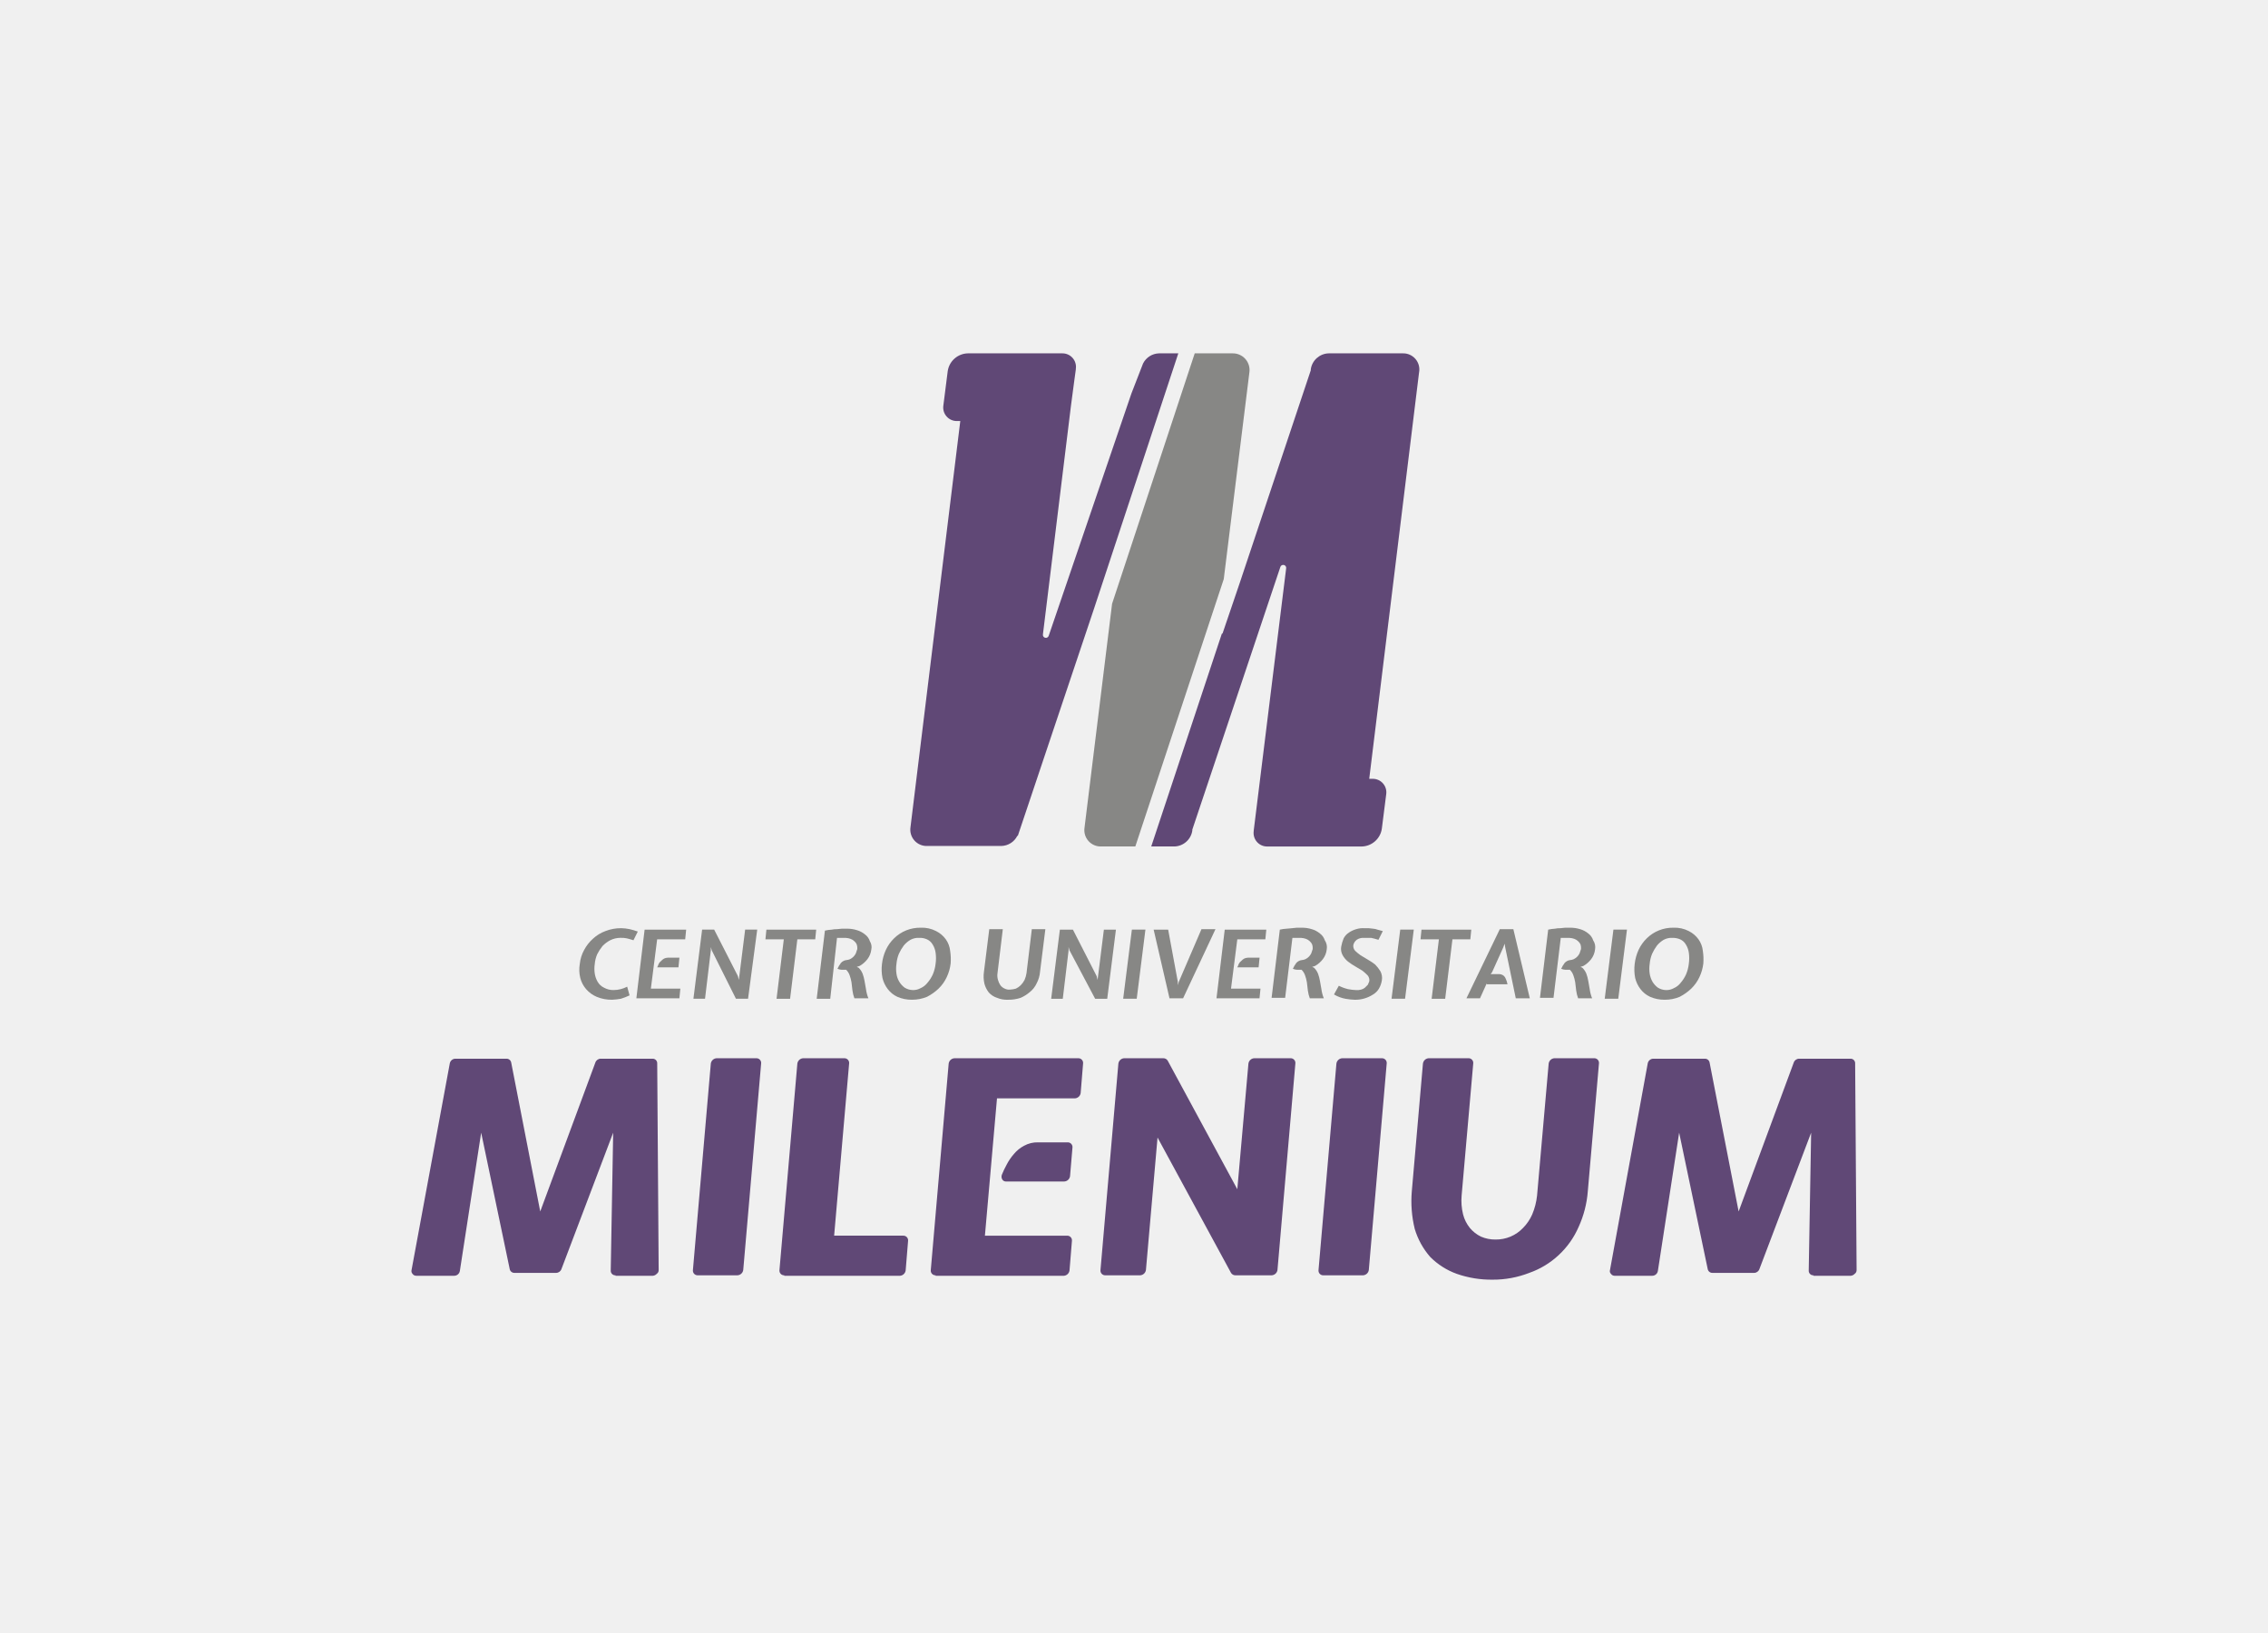
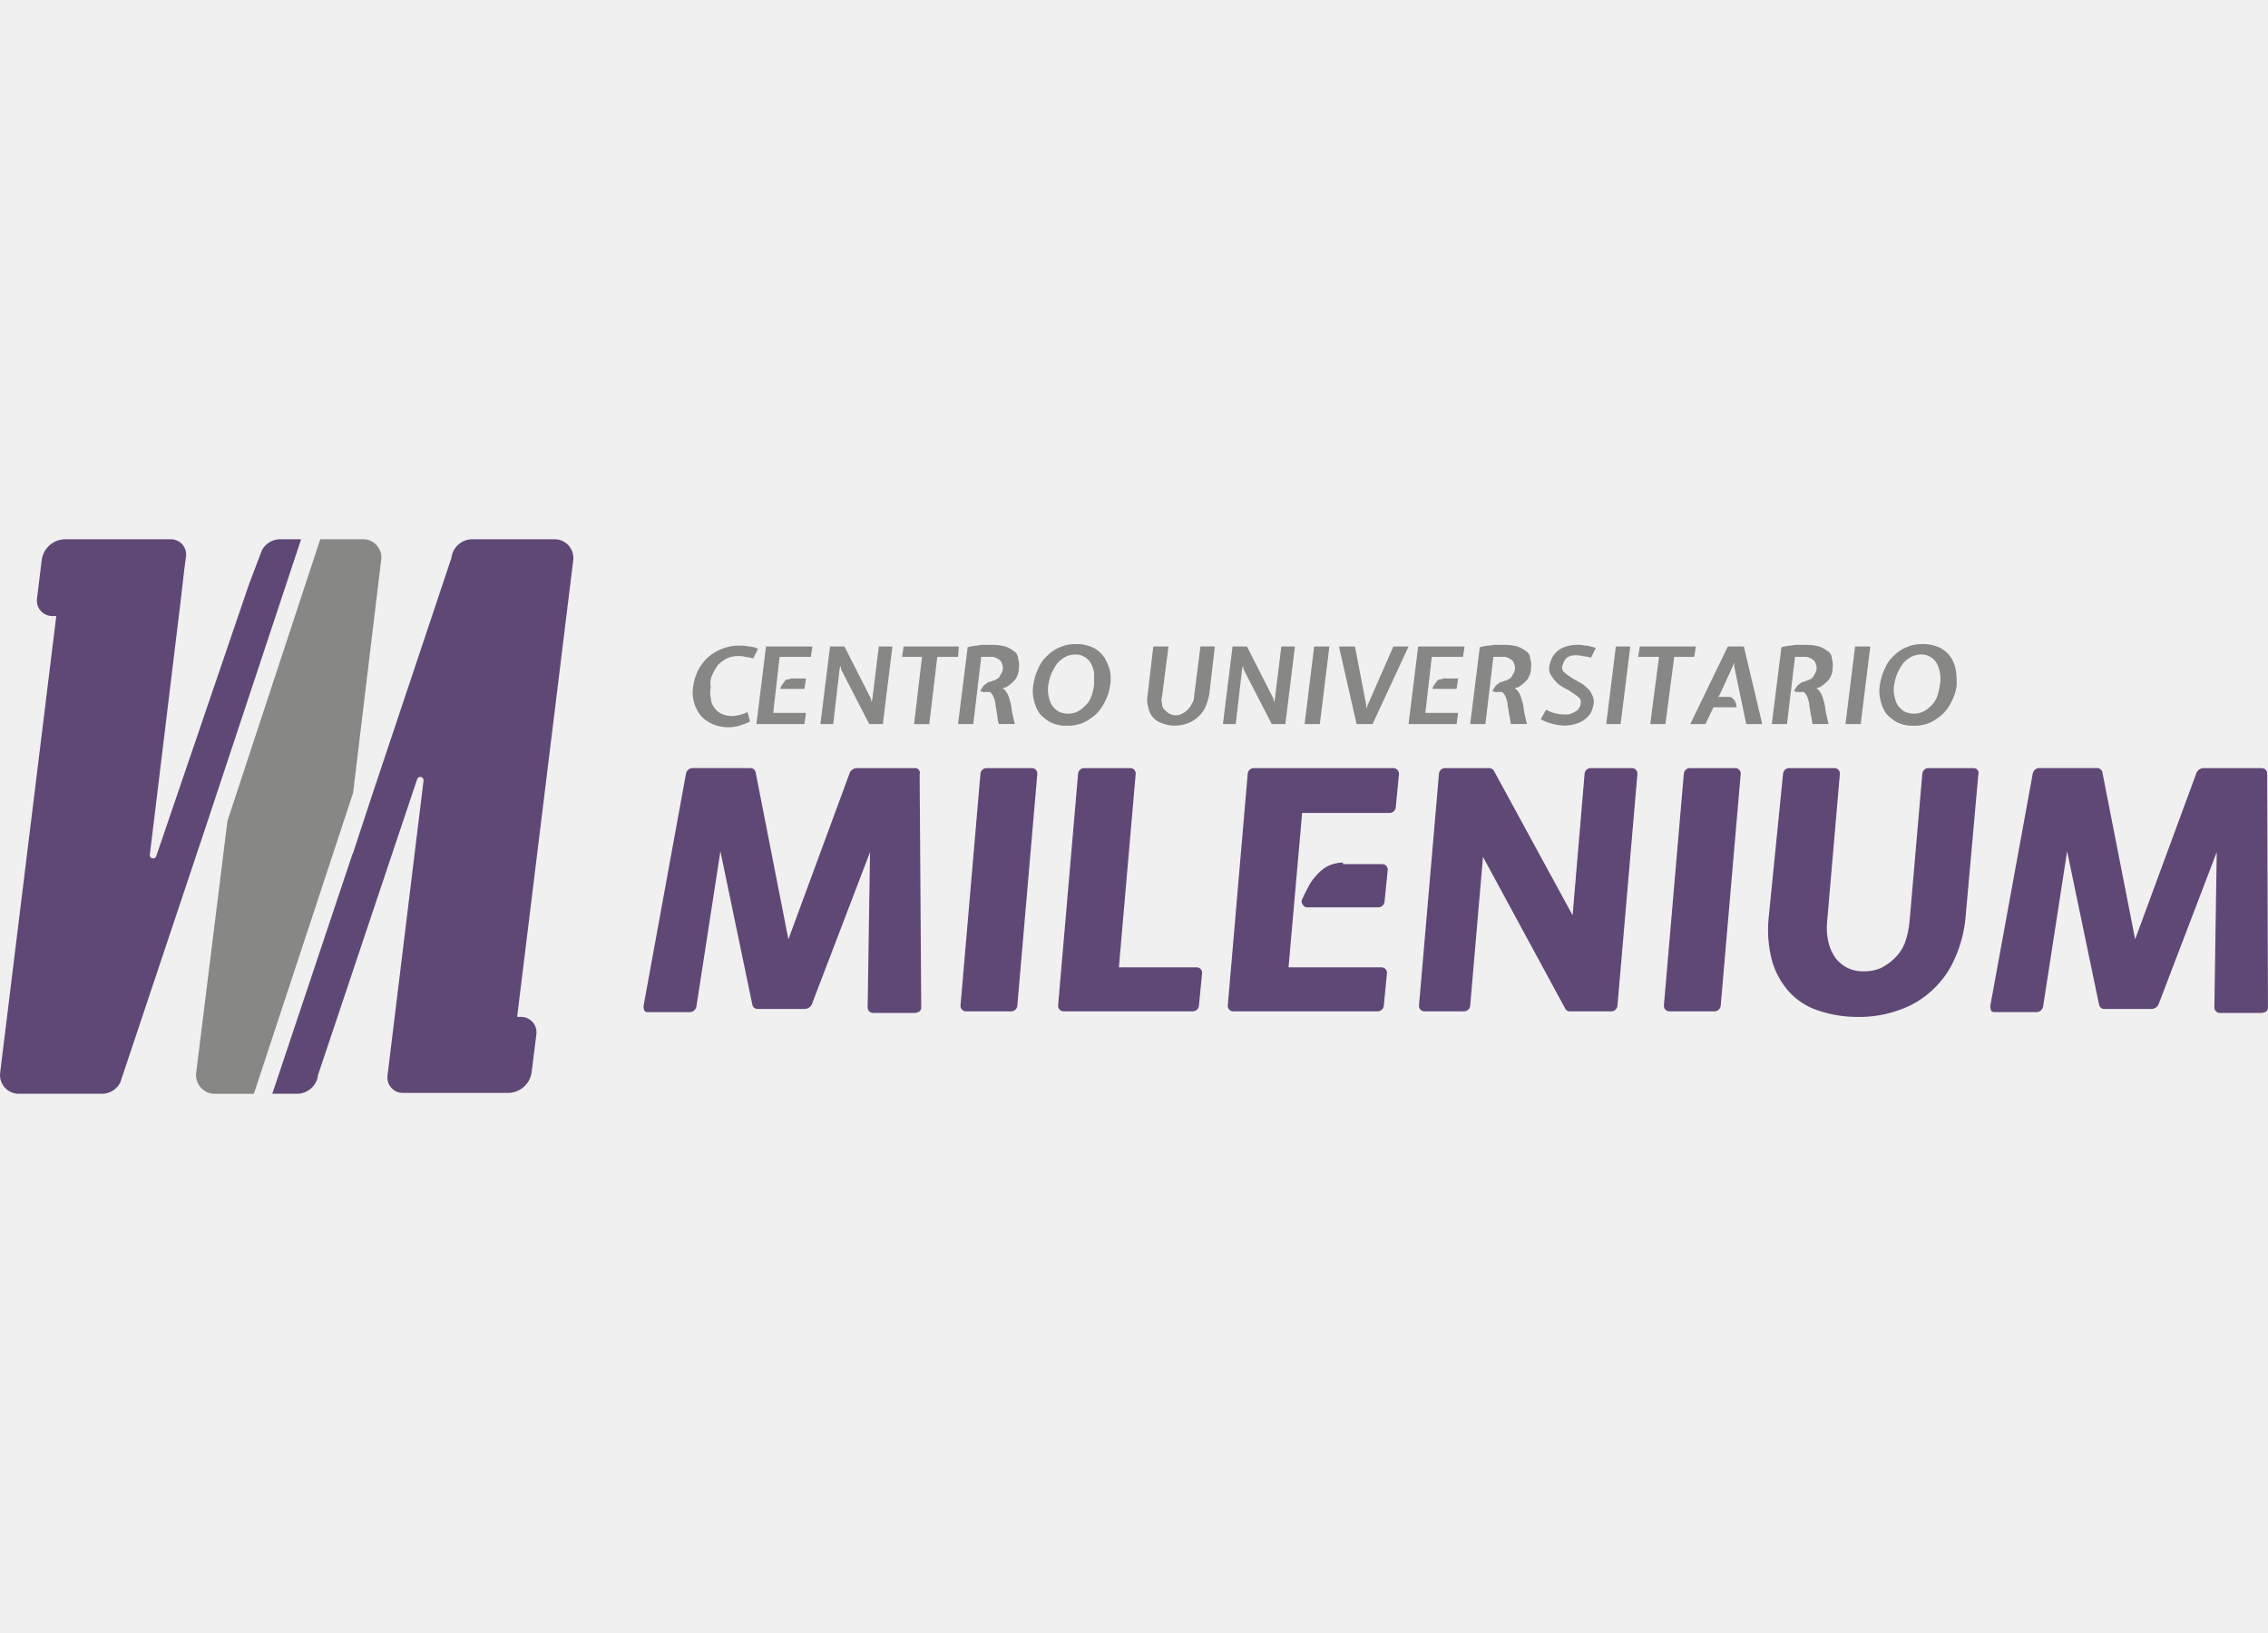
<svg xmlns="http://www.w3.org/2000/svg" width="250" height="180" viewBox="0 0 250 180">
  <defs>
    <clipPath id="clip-path">
-       <rect id="Rectángulo_68" data-name="Rectángulo 68" width="250" height="180" transform="translate(1952 3648)" fill="#fff" />
+       <rect id="Rectángulo_68" data-name="Rectángulo 68" width="250" height="180" transform="translate(-8292 -1029)" fill="#fff" />
    </clipPath>
  </defs>
-   <g id="logo-unimilenium" transform="translate(-1952 -3648)" clip-path="url(#clip-path)">
-     <g id="_01" data-name="01" transform="translate(1996.99 3686.949)">
-       <g id="Grupo_7" data-name="Grupo 7" transform="translate(0.36 77.693)">
-         <path id="Trazado_1530" data-name="Trazado 1530" d="M22.864,166.322a.5.5,0,0,1-.533-.533L22.6,150.6l-5.7,15.028a.622.622,0,0,1-.586.426H11.727a.519.519,0,0,1-.533-.426L8.05,150.6,5.7,165.84a.633.633,0,0,1-.64.533H.909a.485.485,0,0,1-.426-.213.442.442,0,0,1-.106-.426l4.21-22.755a.633.633,0,0,1,.64-.533h5.6a.519.519,0,0,1,.533.426l3.2,16.414,6.075-16.414a.622.622,0,0,1,.586-.426h5.7a.5.5,0,0,1,.533.533l.16,22.755a.485.485,0,0,1-.213.426.658.658,0,0,1-.426.213H22.862Z" transform="translate(-0.36 -142.391)" fill="#604876" />
-         <path id="Trazado_1531" data-name="Trazado 1531" d="M57.743,166.279a.518.518,0,0,1-.533-.586l1.972-22.755a.684.684,0,0,1,.643-.586h4.37a.518.518,0,0,1,.533.586l-1.972,22.755a.684.684,0,0,1-.64.586Z" transform="translate(-26.179 -142.348)" fill="#604876" />
-         <path id="Trazado_1532" data-name="Trazado 1532" d="M75.219,166.279a.518.518,0,0,1-.533-.586l1.972-22.755a.684.684,0,0,1,.643-.586h4.53a.518.518,0,0,1,.533.586l-1.652,18.971h7.617a.518.518,0,0,1,.533.586l-.266,3.251a.684.684,0,0,1-.64.586H75.219Z" transform="translate(-34.116 -142.348)" fill="#604876" />
-         <path id="Trazado_1533" data-name="Trazado 1533" d="M105.779,166.279a.518.518,0,0,1-.533-.586l1.972-22.755a.684.684,0,0,1,.643-.586H121.5a.518.518,0,0,1,.533.586l-.266,3.251a.684.684,0,0,1-.64.586h-8.583l-1.332,15.135h9.059a.518.518,0,0,1,.533.586l-.266,3.251a.684.684,0,0,1-.64.586H105.779Zm7.78-10.339a.477.477,0,0,1-.426-.213.611.611,0,0,1-.053-.533,10.648,10.648,0,0,1,.533-1.12,5.705,5.705,0,0,1,.8-1.172,3.648,3.648,0,0,1,1.12-.906,3.019,3.019,0,0,1,1.545-.373h3.251a.518.518,0,0,1,.533.586l-.266,3.144a.684.684,0,0,1-.64.586Z" transform="translate(-47.996 -142.348)" fill="#604876" />
-         <path id="Trazado_1534" data-name="Trazado 1534" d="M154.387,166.279a.56.56,0,0,1-.48-.266l-8.1-14.921-1.279,14.6a.684.684,0,0,1-.64.586h-3.837a.518.518,0,0,1-.533-.586l1.972-22.755a.684.684,0,0,1,.64-.586h4.316a.56.56,0,0,1,.48.266l7.674,14.175,1.226-13.855a.684.684,0,0,1,.64-.586h4a.518.518,0,0,1,.533.586l-1.972,22.755a.684.684,0,0,1-.64.586Z" transform="translate(-63.562 -142.348)" fill="#604876" />
-         <path id="Trazado_1535" data-name="Trazado 1535" d="M184.083,166.279a.518.518,0,0,1-.533-.586l1.972-22.755a.684.684,0,0,1,.64-.586h4.37a.518.518,0,0,1,.533.586l-1.972,22.755a.684.684,0,0,1-.64.586Z" transform="translate(-83.56 -142.348)" fill="#604876" />
-         <path id="Trazado_1536" data-name="Trazado 1536" d="M211.259,166.757a11.551,11.551,0,0,1-3.944-.641,7.9,7.9,0,0,1-2.931-1.866,8.283,8.283,0,0,1-1.705-3.091,12.809,12.809,0,0,1-.32-4.156l1.226-14.069a.684.684,0,0,1,.64-.586h4.37a.518.518,0,0,1,.533.586l-1.279,14.549a6.341,6.341,0,0,0,.16,2.079,3.926,3.926,0,0,0,.747,1.493,3.64,3.64,0,0,0,1.226.959,3.893,3.893,0,0,0,1.6.32,4.151,4.151,0,0,0,1.652-.32,4.056,4.056,0,0,0,1.385-.959,4.921,4.921,0,0,0,1.013-1.493,7.4,7.4,0,0,0,.533-2.079l1.279-14.549a.684.684,0,0,1,.64-.586h4.37a.518.518,0,0,1,.533.586L221.759,157a11.611,11.611,0,0,1-1.013,3.944,9.28,9.28,0,0,1-2.185,3.091,9.184,9.184,0,0,1-3.251,1.972A10.958,10.958,0,0,1,211.259,166.757Z" transform="translate(-92.085 -142.346)" fill="#604876" />
-         <path id="Trazado_1537" data-name="Trazado 1537" d="M264.844,166.323a.5.5,0,0,1-.533-.533l.266-15.188-5.7,15.028a.622.622,0,0,1-.586.426h-4.583a.519.519,0,0,1-.533-.426L250.028,150.6l-2.345,15.242a.633.633,0,0,1-.64.533h-4.106a.485.485,0,0,1-.426-.213.414.414,0,0,1-.106-.426l4.156-22.755a.633.633,0,0,1,.641-.534h5.649a.519.519,0,0,1,.533.426l3.2,16.414,6.075-16.414a.622.622,0,0,1,.586-.426h5.649a.5.5,0,0,1,.533.533l.16,22.755a.485.485,0,0,1-.213.426.658.658,0,0,1-.426.213H264.84Z" transform="translate(-110.286 -142.392)" fill="#604876" />
+   <g id="logo-unimilenium" transform="translate(8292 1029)" clip-path="url(#clip-path)">
+     <g id="logotipo-milenium" transform="translate(-8291.997 -969.563)">
+       <g id="Grupo_5" data-name="Grupo 5">
+         <path id="Trazado_1460" data-name="Trazado 1460" d="M100.84,25.227H94.4a.9.9,0,0,0-.706.441L86.9,44.1,83.287,25.666a.588.588,0,0,0-.617-.441H76.319a.749.749,0,0,0-.706.617L70.939,51.424a1.119,1.119,0,0,0,.088.529c.088.174.265.174.441.174h4.587a.749.749,0,0,0,.706-.614L79.406,34.4l3.528,16.938a.588.588,0,0,0,.617.441h5.2a.9.9,0,0,0,.706-.441L95.9,34.491,95.636,51.6a.6.6,0,0,0,.617.617h4.587a1.254,1.254,0,0,0,.529-.174.648.648,0,0,0,.174-.529l-.174-25.58a.534.534,0,0,0-.529-.71Z" fill="#604876" />
+         <path id="Trazado_1461" data-name="Trazado 1461" d="M113.718,25.227h-4.94a.681.681,0,0,0-.706.617l-2.2,25.58a.6.6,0,0,0,.617.617h4.941a.681.681,0,0,0,.706-.617l2.205-25.58a.6.6,0,0,0-.619-.617Z" fill="#604876" />
+         <path id="Trazado_1462" data-name="Trazado 1462" d="M131.89,47.19h-8.558l1.853-21.346a.6.6,0,0,0-.617-.617h-5.028a.681.681,0,0,0-.706.617l-2.205,25.579a.6.6,0,0,0,.617.617h14.2a.681.681,0,0,0,.706-.617l.353-3.616a.6.6,0,0,0-.617-.617Z" fill="#604876" />
+         <path id="Trazado_1463" data-name="Trazado 1463" d="M148.027,35.635a4.015,4.015,0,0,0-1.764.441,4.642,4.642,0,0,0-1.235,1.058,4.944,4.944,0,0,0-.882,1.323c-.265.441-.441.882-.617,1.235a.543.543,0,0,0,.088.617.533.533,0,0,0,.529.265h7.762a.681.681,0,0,0,.706-.617l.353-3.528a.6.6,0,0,0-.617-.617h-4.323Z" fill="#604876" />
+         <path id="Trazado_1464" data-name="Trazado 1464" d="M153.586,25.227H138.238a.681.681,0,0,0-.706.617l-2.2,25.58a.6.6,0,0,0,.617.617h15.877a.681.681,0,0,0,.706-.617l.353-3.616a.6.6,0,0,0-.617-.617H142.031l1.5-17.022h9.614a.681.681,0,0,0,.706-.617l.351-3.619a.629.629,0,0,0-.616-.706Z" fill="#604876" />
+         <path id="Trazado_1465" data-name="Trazado 1465" d="M179.872,25.227h-4.5a.681.681,0,0,0-.706.617l-1.321,15.61L164.7,25.58a.6.6,0,0,0-.529-.353H159.32a.681.681,0,0,0-.706.617l-2.205,25.58a.6.6,0,0,0,.617.617h4.322a.681.681,0,0,0,.706-.617l1.412-16.406,9.085,16.76a.533.533,0,0,0,.529.265h4.5a.681.681,0,0,0,.706-.617l2.205-25.58a.6.6,0,0,0-.618-.618Z" fill="#604876" />
+         <path id="Trazado_1466" data-name="Trazado 1466" d="M191.25,25.227h-4.94a.681.681,0,0,0-.706.617l-2.2,25.58a.6.6,0,0,0,.617.617h4.941a.681.681,0,0,0,.706-.617l2.208-25.58a.6.6,0,0,0-.619-.617Z" fill="#604876" />
+         <path id="Trazado_1467" data-name="Trazado 1467" d="M217.535,25.227H212.6a.681.681,0,0,0-.706.617l-1.412,16.318a9.451,9.451,0,0,1-.529,2.381,4.706,4.706,0,0,1-1.146,1.676,5.8,5.8,0,0,1-1.5,1.058,4.606,4.606,0,0,1-1.853.353,3.949,3.949,0,0,1-1.764-.353,3.906,3.906,0,0,1-1.323-1.058,4.917,4.917,0,0,1-.794-1.676,6.9,6.9,0,0,1-.174-2.381l1.409-16.318a.6.6,0,0,0-.617-.617h-4.941a.681.681,0,0,0-.706.617l-1.588,15.877a13.288,13.288,0,0,0,.353,4.675,8.619,8.619,0,0,0,1.853,3.44,7.5,7.5,0,0,0,3.264,2.117,13.6,13.6,0,0,0,4.409.706,12.844,12.844,0,0,0,4.587-.794,9.973,9.973,0,0,0,3.616-2.205,10.177,10.177,0,0,0,2.47-3.528,14.113,14.113,0,0,0,1.147-4.41l1.412-15.789a.534.534,0,0,0-.527-.706Z" fill="#604876" />
+         <path id="Trazado_1468" data-name="Trazado 1468" d="M249.906,25.844a.6.6,0,0,0-.617-.617H242.85a.9.9,0,0,0-.706.441L235.352,44.1l-3.616-18.435a.588.588,0,0,0-.617-.441h-6.351a.749.749,0,0,0-.705.617l-4.675,25.581a1.12,1.12,0,0,0,.088.529c.088.174.265.174.441.174H224.5a.749.749,0,0,0,.706-.614L227.855,34.4l3.528,16.938a.588.588,0,0,0,.617.441h5.2a.9.9,0,0,0,.706-.441l6.439-16.848L244.085,51.6a.6.6,0,0,0,.617.617h4.587a1.254,1.254,0,0,0,.529-.174.648.648,0,0,0,.174-.529Z" fill="#604876" />
      </g>
-       <g id="Grupo_8" data-name="Grupo 8" transform="translate(18.865 63.305)">
-         <path id="Trazado_1538" data-name="Trazado 1538" d="M37.89,123.974a4.23,4.23,0,0,1-1.705-.32,3.177,3.177,0,0,1-1.172-.853,3.02,3.02,0,0,1-.64-1.226,3.748,3.748,0,0,1-.054-1.545,4.019,4.019,0,0,1,.48-1.545,4.456,4.456,0,0,1,.959-1.226,4.05,4.05,0,0,1,1.385-.853,4.694,4.694,0,0,1,1.759-.32,5.249,5.249,0,0,1,.906.106,8.221,8.221,0,0,1,.906.266l-.48.959c-.32-.106-.533-.16-.747-.213a2.816,2.816,0,0,0-.693-.053,2.477,2.477,0,0,0-1.12.266,3.251,3.251,0,0,0-.853.64,5.28,5.28,0,0,0-.586.906,3.48,3.48,0,0,0-.266,1.066,3.573,3.573,0,0,0,0,1.066,2.624,2.624,0,0,0,.32.906,1.618,1.618,0,0,0,.693.64,2.1,2.1,0,0,0,1.066.266,3.247,3.247,0,0,0,1.493-.373l.266.959a7.115,7.115,0,0,1-.959.373A7.481,7.481,0,0,1,37.89,123.974Z" transform="translate(-34.264 -116.03)" fill="#878785" />
-         <path id="Trazado_1539" data-name="Trazado 1539" d="M46.7,116.381H51.28l-.106,1.066H48.082l-.692,5.436H50.64l-.106,1.066H45.791Zm1.385,4.156a2.6,2.6,0,0,0,.16-.373.783.783,0,0,1,.266-.32,1.412,1.412,0,0,1,.32-.266,1,1,0,0,1,.426-.106h1.279l-.106,1.066Z" transform="translate(-39.5 -116.164)" fill="#878785" />
-         <path id="Trazado_1540" data-name="Trazado 1540" d="M59.337,118.672l-.106-.373v.373L58.591,124H57.312l.959-7.62H59.6l2.613,5.116.106.426.054-.426.64-5.116h1.332L63.335,124H62Z" transform="translate(-44.732 -116.164)" fill="#878785" />
-         <path id="Trazado_1541" data-name="Trazado 1541" d="M71.859,117.447l.106-1.066h5.489l-.106,1.066H75.376l-.8,6.555H73.084l.8-6.555Z" transform="translate(-51.34 -116.164)" fill="#878785" />
-         <path id="Trazado_1542" data-name="Trazado 1542" d="M88.23,118.476a2.146,2.146,0,0,1-.426,1.066,2.873,2.873,0,0,1-.853.747l-.32.106a.186.186,0,0,0,.106.054.187.187,0,0,1,.106.054,1.917,1.917,0,0,1,.426.64,4.438,4.438,0,0,1,.213.8c.054.266.106.586.16.906a4.087,4.087,0,0,0,.266,1.013H86.365a3.993,3.993,0,0,1-.213-.853c-.054-.32-.054-.586-.106-.906a4.44,4.44,0,0,0-.213-.8,1.587,1.587,0,0,0-.373-.586h-.48a1.556,1.556,0,0,1-.48-.106l.16-.32c.053-.106.16-.213.213-.32a.933.933,0,0,1,.266-.213.757.757,0,0,1,.32-.106,1.254,1.254,0,0,0,.426-.106,1.394,1.394,0,0,0,.64-.64l.16-.48a1.323,1.323,0,0,0-.054-.48.956.956,0,0,0-.266-.373,1.16,1.16,0,0,0-.426-.266,1.893,1.893,0,0,0-.533-.106h-.957l-.747,6.713H82.209l.906-7.514a4.182,4.182,0,0,1,.747-.106,2.389,2.389,0,0,1,.586-.054c.16,0,.373-.053.533-.053h.533a3.542,3.542,0,0,1,1.12.16,2.455,2.455,0,0,1,.906.48,1.493,1.493,0,0,1,.533.747,1.221,1.221,0,0,1,.158.906Z" transform="translate(-56.04 -116.075)" fill="#878785" />
-         <path id="Trazado_1543" data-name="Trazado 1543" d="M98.662,123.929a3.893,3.893,0,0,1-1.6-.32A2.805,2.805,0,0,1,96,122.756a3.27,3.27,0,0,1-.586-1.226,4.96,4.96,0,0,1-.054-1.545,5.122,5.122,0,0,1,.426-1.545,4.3,4.3,0,0,1,.906-1.279,4.084,4.084,0,0,1,2.931-1.172,3.364,3.364,0,0,1,1.705.373,2.936,2.936,0,0,1,1.069.906,2.668,2.668,0,0,1,.48,1.279,6.149,6.149,0,0,1,.054,1.385,4.8,4.8,0,0,1-.426,1.493,4.3,4.3,0,0,1-.906,1.279,5.537,5.537,0,0,1-1.279.906A4.343,4.343,0,0,1,98.662,123.929Zm.8-6.821a1.825,1.825,0,0,0-.959.213,2.8,2.8,0,0,0-.747.64,5.061,5.061,0,0,0-.533.906,3.823,3.823,0,0,0-.266,1.12,3.573,3.573,0,0,0,0,1.066,2.286,2.286,0,0,0,.906,1.545,1.8,1.8,0,0,0,.906.266,1.687,1.687,0,0,0,.853-.213,1.917,1.917,0,0,0,.747-.586,3.8,3.8,0,0,0,.586-.906,4.129,4.129,0,0,0,.32-1.226,4.313,4.313,0,0,0,0-1.172,2.282,2.282,0,0,0-.32-.906,1.356,1.356,0,0,0-.64-.586,1.866,1.866,0,0,0-.852-.161Z" transform="translate(-61.996 -115.985)" fill="#878785" />
-         <path id="Trazado_1544" data-name="Trazado 1544" d="M118.623,124.064a2.809,2.809,0,0,1-1.226-.213,2.056,2.056,0,0,1-.906-.586,2.705,2.705,0,0,1-.48-.959,3.572,3.572,0,0,1-.053-1.332l.586-4.69h1.493l-.586,4.85a1.711,1.711,0,0,0,.053.747,1.97,1.97,0,0,0,.266.586,1.16,1.16,0,0,0,.48.373,1.054,1.054,0,0,0,.586.106,2.675,2.675,0,0,0,.64-.106,1.914,1.914,0,0,0,.533-.373,2.363,2.363,0,0,0,.426-.586,3.054,3.054,0,0,0,.213-.747l.586-4.85h1.493l-.586,4.69a3.259,3.259,0,0,1-.373,1.279,2.6,2.6,0,0,1-.747.959,4.053,4.053,0,0,1-1.013.64A4.174,4.174,0,0,1,118.623,124.064Z" transform="translate(-71.352 -116.12)" fill="#878785" />
-         <path id="Trazado_1545" data-name="Trazado 1545" d="M131.587,118.672l-.106-.373v.373l-.64,5.329h-1.279l.959-7.62h1.439l2.613,5.116.106.426.053-.426.64-5.116H136.7l-.959,7.62h-1.332Z" transform="translate(-77.547 -116.164)" fill="#878785" />
-         <path id="Trazado_1546" data-name="Trazado 1546" d="M145.6,124h-1.493l.959-7.62h1.493Z" transform="translate(-84.155 -116.164)" fill="#878785" />
-         <path id="Trazado_1547" data-name="Trazado 1547" d="M152.019,123.957l-1.759-7.62h1.6l1.066,5.755v.373l.106-.373,2.5-5.809h1.545l-3.57,7.62h-1.493Z" transform="translate(-86.949 -116.12)" fill="#878785" />
-         <path id="Trazado_1548" data-name="Trazado 1548" d="M163.859,116.381h4.583l-.106,1.066h-3.091l-.693,5.436H167.8l-.106,1.066h-4.743Zm1.385,4.156a2.6,2.6,0,0,0,.16-.373.783.783,0,0,1,.266-.32,1.413,1.413,0,0,1,.32-.266,1,1,0,0,1,.426-.106H167.7l-.106,1.066Z" transform="translate(-92.713 -116.164)" fill="#878785" />
-         <path id="Trazado_1549" data-name="Trazado 1549" d="M180.158,118.388a2.146,2.146,0,0,1-.426,1.066,2.873,2.873,0,0,1-.853.747l-.32.106a.187.187,0,0,0,.106.054.187.187,0,0,1,.106.053,1.916,1.916,0,0,1,.426.64,4.44,4.44,0,0,1,.213.8c.053.266.106.586.16.906a4.085,4.085,0,0,0,.266,1.013h-1.545a3.993,3.993,0,0,1-.213-.853c-.053-.32-.053-.586-.106-.906a4.442,4.442,0,0,0-.213-.8,1.588,1.588,0,0,0-.373-.586h-.48a1.555,1.555,0,0,1-.48-.106l.16-.32c.053-.106.16-.213.213-.32a.934.934,0,0,1,.266-.213.757.757,0,0,1,.32-.106,1.254,1.254,0,0,0,.426-.106,1.394,1.394,0,0,0,.64-.64l.16-.48a1.323,1.323,0,0,0-.053-.48.956.956,0,0,0-.266-.373,1.16,1.16,0,0,0-.426-.266,1.893,1.893,0,0,0-.533-.106h-.959l-.8,6.606h-1.493l.906-7.514a4.18,4.18,0,0,1,.747-.106c.213,0,.426-.053.586-.053s.373-.054.533-.054h.533a3.543,3.543,0,0,1,1.12.16,2.455,2.455,0,0,1,.906.48,1.493,1.493,0,0,1,.533.747,1.364,1.364,0,0,1,.212,1.013Z" transform="translate(-97.768 -115.986)" fill="#878785" />
-         <path id="Trazado_1550" data-name="Trazado 1550" d="M189.982,117.15a1.284,1.284,0,0,0-.8.213,1.013,1.013,0,0,0-.373.586.783.783,0,0,0,.213.64,5.661,5.661,0,0,0,.586.48l.8.48a6.944,6.944,0,0,1,.8.533,4.026,4.026,0,0,1,.586.747,1.58,1.58,0,0,1,.16,1.013,2.624,2.624,0,0,1-.32.906,1.837,1.837,0,0,1-.64.64,3.591,3.591,0,0,1-2.025.586,7.278,7.278,0,0,1-1.012-.106,3.831,3.831,0,0,1-1.279-.48l.533-.959a4.754,4.754,0,0,0,1.012.373,5.935,5.935,0,0,0,.906.106,1.642,1.642,0,0,0,.533-.053,1.071,1.071,0,0,0,.426-.213l.32-.32c.053-.106.106-.266.16-.373a.83.83,0,0,0-.16-.64,5.836,5.836,0,0,0-.586-.533l-.8-.48a6.943,6.943,0,0,1-.8-.533,2.392,2.392,0,0,1-.586-.693,1.423,1.423,0,0,1-.16-.959,4.5,4.5,0,0,1,.266-.906,1.694,1.694,0,0,1,.586-.64,2.785,2.785,0,0,1,.8-.373,2.493,2.493,0,0,1,.906-.106h.48c.16,0,.32.054.48.054a1.555,1.555,0,0,1,.48.106c.16.053.373.106.586.16l-.48.959c-.32-.106-.586-.16-.8-.213Z" transform="translate(-103.489 -116.027)" fill="#878785" />
-         <path id="Trazado_1551" data-name="Trazado 1551" d="M199.79,124H198.3l.959-7.62h1.493Z" transform="translate(-108.766 -116.164)" fill="#878785" />
-         <path id="Trazado_1552" data-name="Trazado 1552" d="M204.155,117.447l.106-1.066h5.489l-.106,1.066h-1.972l-.8,6.555H205.38l.8-6.555Z" transform="translate(-111.426 -116.164)" fill="#878785" />
-         <path id="Trazado_1553" data-name="Trazado 1553" d="M215.67,122.252l-.747,1.652H213.43l3.677-7.62H218.6l1.812,7.62h-1.545l-1.172-5.649-.053-.373-.16.426-1.226,2.718-.16.213h.959a.77.77,0,0,1,.373.106.643.643,0,0,1,.266.266,2.6,2.6,0,0,1,.16.373c.053.106.053.266.106.373H215.67Z" transform="translate(-115.639 -116.12)" fill="#878785" />
-         <path id="Trazado_1554" data-name="Trazado 1554" d="M234.346,118.388a2.146,2.146,0,0,1-.426,1.066,2.873,2.873,0,0,1-.853.747l-.32.106a.187.187,0,0,0,.106.054.187.187,0,0,1,.106.053,1.916,1.916,0,0,1,.426.64,4.441,4.441,0,0,1,.213.8c.053.266.106.586.16.906a4.088,4.088,0,0,0,.266,1.013H232.48a3.992,3.992,0,0,1-.213-.853c-.053-.32-.053-.586-.106-.906a4.44,4.44,0,0,0-.213-.8,1.588,1.588,0,0,0-.373-.586h-.48a1.555,1.555,0,0,1-.48-.106l.16-.32c.053-.106.16-.213.213-.32a.934.934,0,0,1,.266-.213.757.757,0,0,1,.32-.106,1.254,1.254,0,0,0,.426-.106,1.394,1.394,0,0,0,.64-.64l.16-.48a1.323,1.323,0,0,0-.049-.48.956.956,0,0,0-.266-.373,1.16,1.16,0,0,0-.426-.266,1.894,1.894,0,0,0-.533-.106h-.959l-.8,6.606h-1.493l.906-7.514a4.18,4.18,0,0,1,.747-.106,2.39,2.39,0,0,1,.586-.053c.16,0,.373-.054.533-.054h.533a3.542,3.542,0,0,1,1.12.16,2.456,2.456,0,0,1,.906.48,1.493,1.493,0,0,1,.533.747A1.364,1.364,0,0,1,234.346,118.388Z" transform="translate(-122.38 -115.986)" fill="#878785" />
-         <path id="Trazado_1555" data-name="Trazado 1555" d="M242.847,124h-1.493l.959-7.62h1.493Z" transform="translate(-128.322 -116.164)" fill="#878785" />
-         <path id="Trazado_1556" data-name="Trazado 1556" d="M250.68,123.929a3.894,3.894,0,0,1-1.6-.32,2.805,2.805,0,0,1-1.066-.853,3.27,3.27,0,0,1-.586-1.226,4.96,4.96,0,0,1-.053-1.545,5.123,5.123,0,0,1,.426-1.545,4.3,4.3,0,0,1,.906-1.279,4.084,4.084,0,0,1,2.931-1.172,3.365,3.365,0,0,1,1.705.373,2.937,2.937,0,0,1,1.066.906,2.668,2.668,0,0,1,.48,1.279,6.153,6.153,0,0,1,.053,1.385,4.8,4.8,0,0,1-.426,1.493,4.3,4.3,0,0,1-.906,1.279,5.537,5.537,0,0,1-1.279.906A4.151,4.151,0,0,1,250.68,123.929Zm.853-6.821a1.825,1.825,0,0,0-.959.213,2.8,2.8,0,0,0-.747.64,5.057,5.057,0,0,0-.533.906,3.823,3.823,0,0,0-.266,1.12,3.572,3.572,0,0,0,0,1.066,2.625,2.625,0,0,0,.32.906,2.273,2.273,0,0,0,.586.64,1.8,1.8,0,0,0,.906.266,1.687,1.687,0,0,0,.853-.213,1.918,1.918,0,0,0,.747-.586,3.8,3.8,0,0,0,.586-.906,4.129,4.129,0,0,0,.32-1.226,4.315,4.315,0,0,0,0-1.172,2.282,2.282,0,0,0-.32-.906,1.356,1.356,0,0,0-.64-.586,2.029,2.029,0,0,0-.852-.16Z" transform="translate(-131.04 -115.985)" fill="#878785" />
+       <g id="Grupo_6" data-name="Grupo 6">
+         <path id="Trazado_1469" data-name="Trazado 1469" d="M78.524,14.907a6.58,6.58,0,0,1,.617-1.058,3.917,3.917,0,0,1,.97-.706,2.817,2.817,0,0,1,1.235-.265,2.442,2.442,0,0,1,.794.088,3.879,3.879,0,0,1,.882.174l.529-1.058a2.348,2.348,0,0,0-1.058-.265,3.618,3.618,0,0,0-.97-.088,4.748,4.748,0,0,0-1.941.353,4.8,4.8,0,0,0-1.588.97,5.381,5.381,0,0,0-1.058,1.412,5.854,5.854,0,0,0-.529,1.764,3.917,3.917,0,0,0,.088,1.764A4.245,4.245,0,0,0,77.2,19.4a3.684,3.684,0,0,0,1.323.97,4.245,4.245,0,0,0,1.941.353,4.427,4.427,0,0,0,1.058-.174,9.894,9.894,0,0,0,1.147-.441l-.265-1.058a4.313,4.313,0,0,1-1.679.441,2.817,2.817,0,0,1-1.235-.265,2.084,2.084,0,0,1-.791-.706,1.892,1.892,0,0,1-.353-1.058,2.517,2.517,0,0,1,0-1.147,2.2,2.2,0,0,1,.174-1.411Z" fill="#878785" />
+         <path id="Trazado_1470" data-name="Trazado 1470" d="M86.463,15.7c-.088.088-.174.265-.265.353a.917.917,0,0,0-.174.441H88.67l.174-1.147H87.433a.661.661,0,0,0-.441.088c-.353,0-.441.086-.529.265Z" fill="#878785" />
+         <path id="Trazado_1471" data-name="Trazado 1471" d="M83.375,20.376h5.292l.174-1.235H85.228l.706-6.172h3.44l.174-1.147H84.434Z" fill="#878785" />
+         <path id="Trazado_1472" data-name="Trazado 1472" d="M96.163,17.552l-.088.441-.086-.441-2.91-5.732H91.491l-1.06,8.556h1.412l.706-6.086.088-.353.088.441,3.087,6h1.5l1.056-8.557h-1.5Z" fill="#878785" />
+         <path id="Trazado_1473" data-name="Trazado 1473" d="M99.429,12.969h2.205l-.882,7.411h1.679l.882-7.411H105.6l.088-1.147H99.6Z" fill="#878785" />
+         <path id="Trazado_1474" data-name="Trazado 1474" d="M111.777,12.349a3.423,3.423,0,0,0-.97-.529,5.339,5.339,0,0,0-1.323-.174h-1.235c-.174,0-.441.088-.706.088a3.879,3.879,0,0,0-.882.174L105.6,20.375h1.679l.882-7.411h.97a1.308,1.308,0,0,1,.617.088,1.929,1.929,0,0,1,.441.265.753.753,0,0,1,.265.441,1.118,1.118,0,0,1,.088.529,1.253,1.253,0,0,1-.174.529c-.088.174-.174.265-.265.441a1.928,1.928,0,0,1-.441.265c-.174.088-.353.088-.441.174-.174,0-.265.088-.353.088a1.216,1.216,0,0,1-.353.265,1.216,1.216,0,0,0-.265.353.669.669,0,0,0-.174.353,1.119,1.119,0,0,0,.529.088h.529a1.389,1.389,0,0,1,.441.706,2.609,2.609,0,0,1,.174.882c.088.353.088.617.174.97a3.751,3.751,0,0,0,.174.97h1.764c-.088-.353-.174-.706-.265-1.147-.088-.353-.088-.706-.174-1.058s-.174-.617-.265-.882a1.92,1.92,0,0,0-.441-.706l-.088-.088c-.088,0-.088,0-.088-.088l.353-.088a4.244,4.244,0,0,0,.97-.794,2.107,2.107,0,0,0,.441-1.235,2.443,2.443,0,0,0-.088-1.147.926.926,0,0,0-.442-.789Z" fill="#878785" />
+         <path id="Trazado_1475" data-name="Trazado 1475" d="M121.744,13.055A3.3,3.3,0,0,0,120.6,12a4.205,4.205,0,0,0-1.941-.441,4.091,4.091,0,0,0-1.853.353,4.03,4.03,0,0,0-1.412.97,3.694,3.694,0,0,0-.97,1.412,5.854,5.854,0,0,0-.529,1.764,3.917,3.917,0,0,0,.088,1.764,4.053,4.053,0,0,0,.617,1.412,4.636,4.636,0,0,0,1.235.97,3.715,3.715,0,0,0,1.764.353,4.091,4.091,0,0,0,1.853-.353,5.686,5.686,0,0,0,1.412-.97,5.041,5.041,0,0,0,.97-1.412,5.322,5.322,0,0,0,.529-1.679,4.8,4.8,0,0,0,0-1.588,5.9,5.9,0,0,0-.617-1.5Zm-1.147,3a6.609,6.609,0,0,1-.353,1.412,2.765,2.765,0,0,1-.706.97,3.168,3.168,0,0,1-.882.617,2.464,2.464,0,0,1-2.026-.088,2.685,2.685,0,0,1-.706-.706,2.975,2.975,0,0,1-.353-1.058,2.907,2.907,0,0,1,0-1.235,5.055,5.055,0,0,1,.353-1.235,6.578,6.578,0,0,1,.617-1.058,3.454,3.454,0,0,1,.882-.706,2.442,2.442,0,0,1,1.147-.265,1.778,1.778,0,0,1,.97.265,1.805,1.805,0,0,1,.706.706,2.976,2.976,0,0,1,.353,1.058Z" fill="#878785" />
+         <path id="Trazado_1476" data-name="Trazado 1476" d="M131.623,17.289a1.49,1.49,0,0,1-.265.882,2.312,2.312,0,0,1-1.058,1.058,1.5,1.5,0,0,1-1.412,0,2.339,2.339,0,0,1-.529-.441.8.8,0,0,1-.265-.617,1.5,1.5,0,0,1,0-.882l.708-5.469h-1.679l-.619,5.292a2.837,2.837,0,0,0,.088,1.5,2.012,2.012,0,0,0,.529,1.058,2.284,2.284,0,0,0,.97.617,3.9,3.9,0,0,0,2.822,0,3.112,3.112,0,0,0,1.147-.706,3.042,3.042,0,0,0,.794-1.058,6.612,6.612,0,0,0,.441-1.412l.617-5.292h-1.588Z" fill="#878785" />
+         <path id="Trazado_1477" data-name="Trazado 1477" d="M140.531,17.552l-.088.441-.086-.441-2.91-5.732h-1.588l-1.06,8.556h1.412l.706-6.086.088-.353.088.441,3.087,6h1.5l1.058-8.557h-1.5Z" fill="#878785" />
+         <path id="Trazado_1478" data-name="Trazado 1478" d="M143.8,20.376h1.679l1.058-8.556h-1.679Z" fill="#878785" />
+         <path id="Trazado_1479" data-name="Trazado 1479" d="M153.587,11.82l-2.822,6.439-.174.441v-.441l-1.238-6.439h-1.764l1.941,8.556h1.765l3.968-8.556Z" fill="#878785" />
+         <path id="Trazado_1480" data-name="Trazado 1480" d="M155.262,20.376h5.292l.174-1.235h-3.613l.706-6.172h3.44l.174-1.147h-5.116Z" fill="#878785" />
+         <path id="Trazado_1481" data-name="Trazado 1481" d="M158.349,15.7c-.088.088-.174.265-.265.353a.917.917,0,0,0-.174.441h2.646l.174-1.147h-1.412a.661.661,0,0,0-.441.088.533.533,0,0,0-.529.265Z" fill="#878785" />
+         <path id="Trazado_1482" data-name="Trazado 1482" d="M168.228,12.349a3.424,3.424,0,0,0-.97-.529,5.339,5.339,0,0,0-1.323-.174H164.7c-.174,0-.441.088-.706.088a3.879,3.879,0,0,0-.882.174l-1.058,8.467h1.676l.882-7.411h.97a1.308,1.308,0,0,1,.617.088,1.929,1.929,0,0,1,.441.265.753.753,0,0,1,.265.441,1.119,1.119,0,0,1,.088.529,1.253,1.253,0,0,1-.174.529c-.088.174-.174.265-.265.441a1.928,1.928,0,0,1-.441.265c-.174.088-.353.088-.441.174-.174,0-.265.088-.353.088a1.216,1.216,0,0,1-.353.265,1.216,1.216,0,0,0-.265.353.669.669,0,0,0-.174.353,1.119,1.119,0,0,0,.529.088h.527a1.389,1.389,0,0,1,.441.706,2.61,2.61,0,0,1,.174.882c.088.353.088.617.174.97s.088.617.174.97h1.764c-.088-.353-.174-.706-.265-1.147-.088-.353-.088-.706-.174-1.058s-.174-.617-.265-.882a1.921,1.921,0,0,0-.441-.706l-.088-.088c-.088,0-.088,0-.088-.088l.353-.088a4.244,4.244,0,0,0,.97-.794,2.107,2.107,0,0,0,.441-1.235,2.443,2.443,0,0,0-.088-1.147.926.926,0,0,0-.442-.789Z" fill="#878785" />
+         <path id="Trazado_1483" data-name="Trazado 1483" d="M172.727,13.055a1.49,1.49,0,0,1,.882-.265,2.442,2.442,0,0,1,.794.088,4.552,4.552,0,0,1,.97.174l.529-1.058a2.244,2.244,0,0,0-.617-.174,1.119,1.119,0,0,0-.529-.088c-.174,0-.353-.088-.529-.088H173.7a4.427,4.427,0,0,0-1.058.174,2.76,2.76,0,0,0-.882.441,2.377,2.377,0,0,0-.617.706,3.16,3.16,0,0,0-.353.97,1.368,1.368,0,0,0,.174,1.058,4.847,4.847,0,0,0,.617.794,3.167,3.167,0,0,0,.882.617,7.757,7.757,0,0,1,.882.529,4.889,4.889,0,0,1,.706.529.686.686,0,0,1,.174.706c0,.174-.088.265-.174.441a.689.689,0,0,1-.353.353,2.936,2.936,0,0,1-.529.265,1.308,1.308,0,0,1-.617.088,3.956,3.956,0,0,1-.97-.088,3.778,3.778,0,0,1-1.147-.441l-.613,1.061a5.638,5.638,0,0,0,1.412.529,6.07,6.07,0,0,0,1.147.174,5.206,5.206,0,0,0,1.235-.174,3.261,3.261,0,0,0,.97-.441,2.684,2.684,0,0,0,.706-.706,3.159,3.159,0,0,0,.353-.97,1.6,1.6,0,0,0-.174-1.147,1.921,1.921,0,0,0-.615-.794,3.168,3.168,0,0,0-.882-.617,7.756,7.756,0,0,1-.882-.529,4.89,4.89,0,0,1-.706-.529.686.686,0,0,1-.174-.706c.17-.44.258-.705.521-.881Z" fill="#878785" />
+         <path id="Trazado_1484" data-name="Trazado 1484" d="M177.05,20.376h1.588L179.7,11.82h-1.588Z" fill="#878785" />
+         <path id="Trazado_1485" data-name="Trazado 1485" d="M186.928,11.82h-6.177l-.174,1.147h2.293l-.97,7.411h1.676l.97-7.411h2.205Z" fill="#878785" />
+         <path id="Trazado_1486" data-name="Trazado 1486" d="M190.456,11.82l-4.143,8.556h1.676l.882-1.853h2.558a3.823,3.823,0,0,1-.088-.441c-.088-.174-.088-.265-.174-.353l-.265-.265a.661.661,0,0,0-.444-.087H189.4l.174-.265,1.412-3.087.174-.441v.441l1.323,6.351h1.763l-2.026-8.556h-1.761Z" fill="#878785" />
+         <path id="Trazado_1487" data-name="Trazado 1487" d="M201.482,12.349a3.423,3.423,0,0,0-.97-.529,5.339,5.339,0,0,0-1.323-.174h-1.238c-.174,0-.441.088-.706.088a3.879,3.879,0,0,0-.882.174L195.3,20.375h1.676l.882-7.411h.97a1.308,1.308,0,0,1,.617.088,1.928,1.928,0,0,1,.441.265.752.752,0,0,1,.265.441,1.119,1.119,0,0,1,.088.529,1.254,1.254,0,0,1-.174.529c-.088.174-.174.265-.265.441a1.928,1.928,0,0,1-.441.265c-.174.088-.353.088-.441.174-.174,0-.265.088-.353.088a1.215,1.215,0,0,1-.353.265,1.216,1.216,0,0,0-.265.353.669.669,0,0,0-.174.353,1.119,1.119,0,0,0,.529.088h.529a1.389,1.389,0,0,1,.441.706,2.609,2.609,0,0,1,.174.882c.088.353.088.617.174.97s.088.617.174.97h1.764c-.088-.353-.174-.706-.265-1.147-.088-.353-.088-.706-.174-1.058s-.174-.617-.265-.882a1.921,1.921,0,0,0-.441-.706l-.088-.088c-.088,0-.088,0-.088-.088l.353-.088a4.245,4.245,0,0,0,.97-.794,2.107,2.107,0,0,0,.441-1.235,2.442,2.442,0,0,0-.088-1.147.926.926,0,0,0-.438-.789Z" fill="#878785" />
+         <path id="Trazado_1488" data-name="Trazado 1488" d="M203.422,20.376H205.1l1.058-8.556h-1.676Z" fill="#878785" />
+         <path id="Trazado_1489" data-name="Trazado 1489" d="M215.595,14.466a3.9,3.9,0,0,0-.529-1.412A3.3,3.3,0,0,0,213.919,12a4.205,4.205,0,0,0-1.941-.441,4.091,4.091,0,0,0-1.853.353,4.031,4.031,0,0,0-1.412.97,3.694,3.694,0,0,0-.97,1.412,5.856,5.856,0,0,0-.529,1.764,3.917,3.917,0,0,0,.088,1.764,4.053,4.053,0,0,0,.617,1.412,4.637,4.637,0,0,0,1.235.97,3.715,3.715,0,0,0,1.764.353,4.091,4.091,0,0,0,1.853-.353,5.687,5.687,0,0,0,1.412-.97,5.04,5.04,0,0,0,.97-1.412,5.322,5.322,0,0,0,.529-1.679,10.13,10.13,0,0,0-.087-1.676Zm-1.764,1.588a6.608,6.608,0,0,1-.353,1.412,2.764,2.764,0,0,1-.706.97,3.168,3.168,0,0,1-.882.617,2.464,2.464,0,0,1-2.026-.088,2.685,2.685,0,0,1-.706-.706,2.975,2.975,0,0,1-.353-1.058,2.906,2.906,0,0,1,0-1.235,5.056,5.056,0,0,1,.353-1.235,6.576,6.576,0,0,1,.617-1.058,3.453,3.453,0,0,1,.882-.706A2.442,2.442,0,0,1,211.8,12.7a1.778,1.778,0,0,1,.97.265,1.805,1.805,0,0,1,.706.706,2.976,2.976,0,0,1,.353,1.058,3.341,3.341,0,0,1,0,1.323Z" fill="#878785" />
      </g>
-       <path id="Trazado_1557" data-name="Trazado 1557" d="M155.383,0h-8.154a2.053,2.053,0,0,0-1.972,1.759v.108l-7.834,23.448L135.557,30.8a.114.114,0,0,1-.106.106l-7.78,23.448h2.558A2.053,2.053,0,0,0,132.2,52.6v-.106l9.7-28.937a.33.33,0,0,1,.64.16L138.968,52.6h0v.053a1.489,1.489,0,0,0,1.493,1.705h10.39a2.294,2.294,0,0,0,2.24-1.972l.48-3.784a1.489,1.489,0,0,0-1.493-1.705H151.7l5.489-44.764A1.777,1.777,0,0,0,155.383,0ZM130.655,0h-2.131a2.029,2.029,0,0,0-1.756,1.12l-1.281,3.3-9.113,26.7a.33.33,0,0,1-.64-.16l3.091-25.206h0L119.2,2.93l.16-1.172h0V1.7A1.489,1.489,0,0,0,117.866,0h-10.39a2.294,2.294,0,0,0-2.24,1.972l-.48,3.784A1.489,1.489,0,0,0,106.25,7.46h.373l-5.489,44.764A1.8,1.8,0,0,0,103,54.3h8.152a2.029,2.029,0,0,0,1.759-1.12h.054l8.42-25.1Z" transform="translate(-45.761 0)" fill="#604876" />
-       <path id="Trazado_1558" data-name="Trazado 1558" d="M154.45,2.131A1.84,1.84,0,0,0,152.584,0h-4.156l-9.109,27.6-3.037,24.674a1.8,1.8,0,0,0,1.866,2.079h3.733l9.748-29.472Z" transform="translate(-61.725 0)" fill="#878785" />
+       <path id="Trazado_1490" data-name="Trazado 1490" d="M61.059,0H51.974a2.346,2.346,0,0,0-2.205,1.941v.086L40.947,28.4l-2.026,6.174c0,.088-.088.088-.088.174L30.011,61.126h2.822a2.346,2.346,0,0,0,2.205-1.941V59.1L45.976,26.459a.364.364,0,0,1,.706.174L42.713,59.092a1.7,1.7,0,0,0,1.676,1.941H56.032a2.642,2.642,0,0,0,2.558-2.205l.529-4.234a1.7,1.7,0,0,0-1.676-1.941H57L63.176,2.381A2.068,2.068,0,0,0,61.059,0ZM33.189,0H30.8a2.275,2.275,0,0,0-1.941,1.235L27.453,4.94,17.221,34.929a.364.364,0,0,1-.706-.174l3.44-28.312.353-3.086.174-1.323A1.687,1.687,0,0,0,18.808,0H7.166A2.642,2.642,0,0,0,4.607,2.205L4.078,6.527A1.7,1.7,0,0,0,5.754,8.468H6.2L.021,58.745a2.068,2.068,0,0,0,2.117,2.381h9.174a2.275,2.275,0,0,0,1.941-1.235l9.437-28.225Z" fill="#604876" />
+       <path id="Trazado_1491" data-name="Trazado 1491" d="M42,2.381A2.007,2.007,0,0,0,39.977,0H35.3L25.069,31.049l-3.44,27.7a2.068,2.068,0,0,0,2.117,2.381h4.236L38.92,27.961Z" fill="#878785" />
    </g>
  </g>
</svg>
